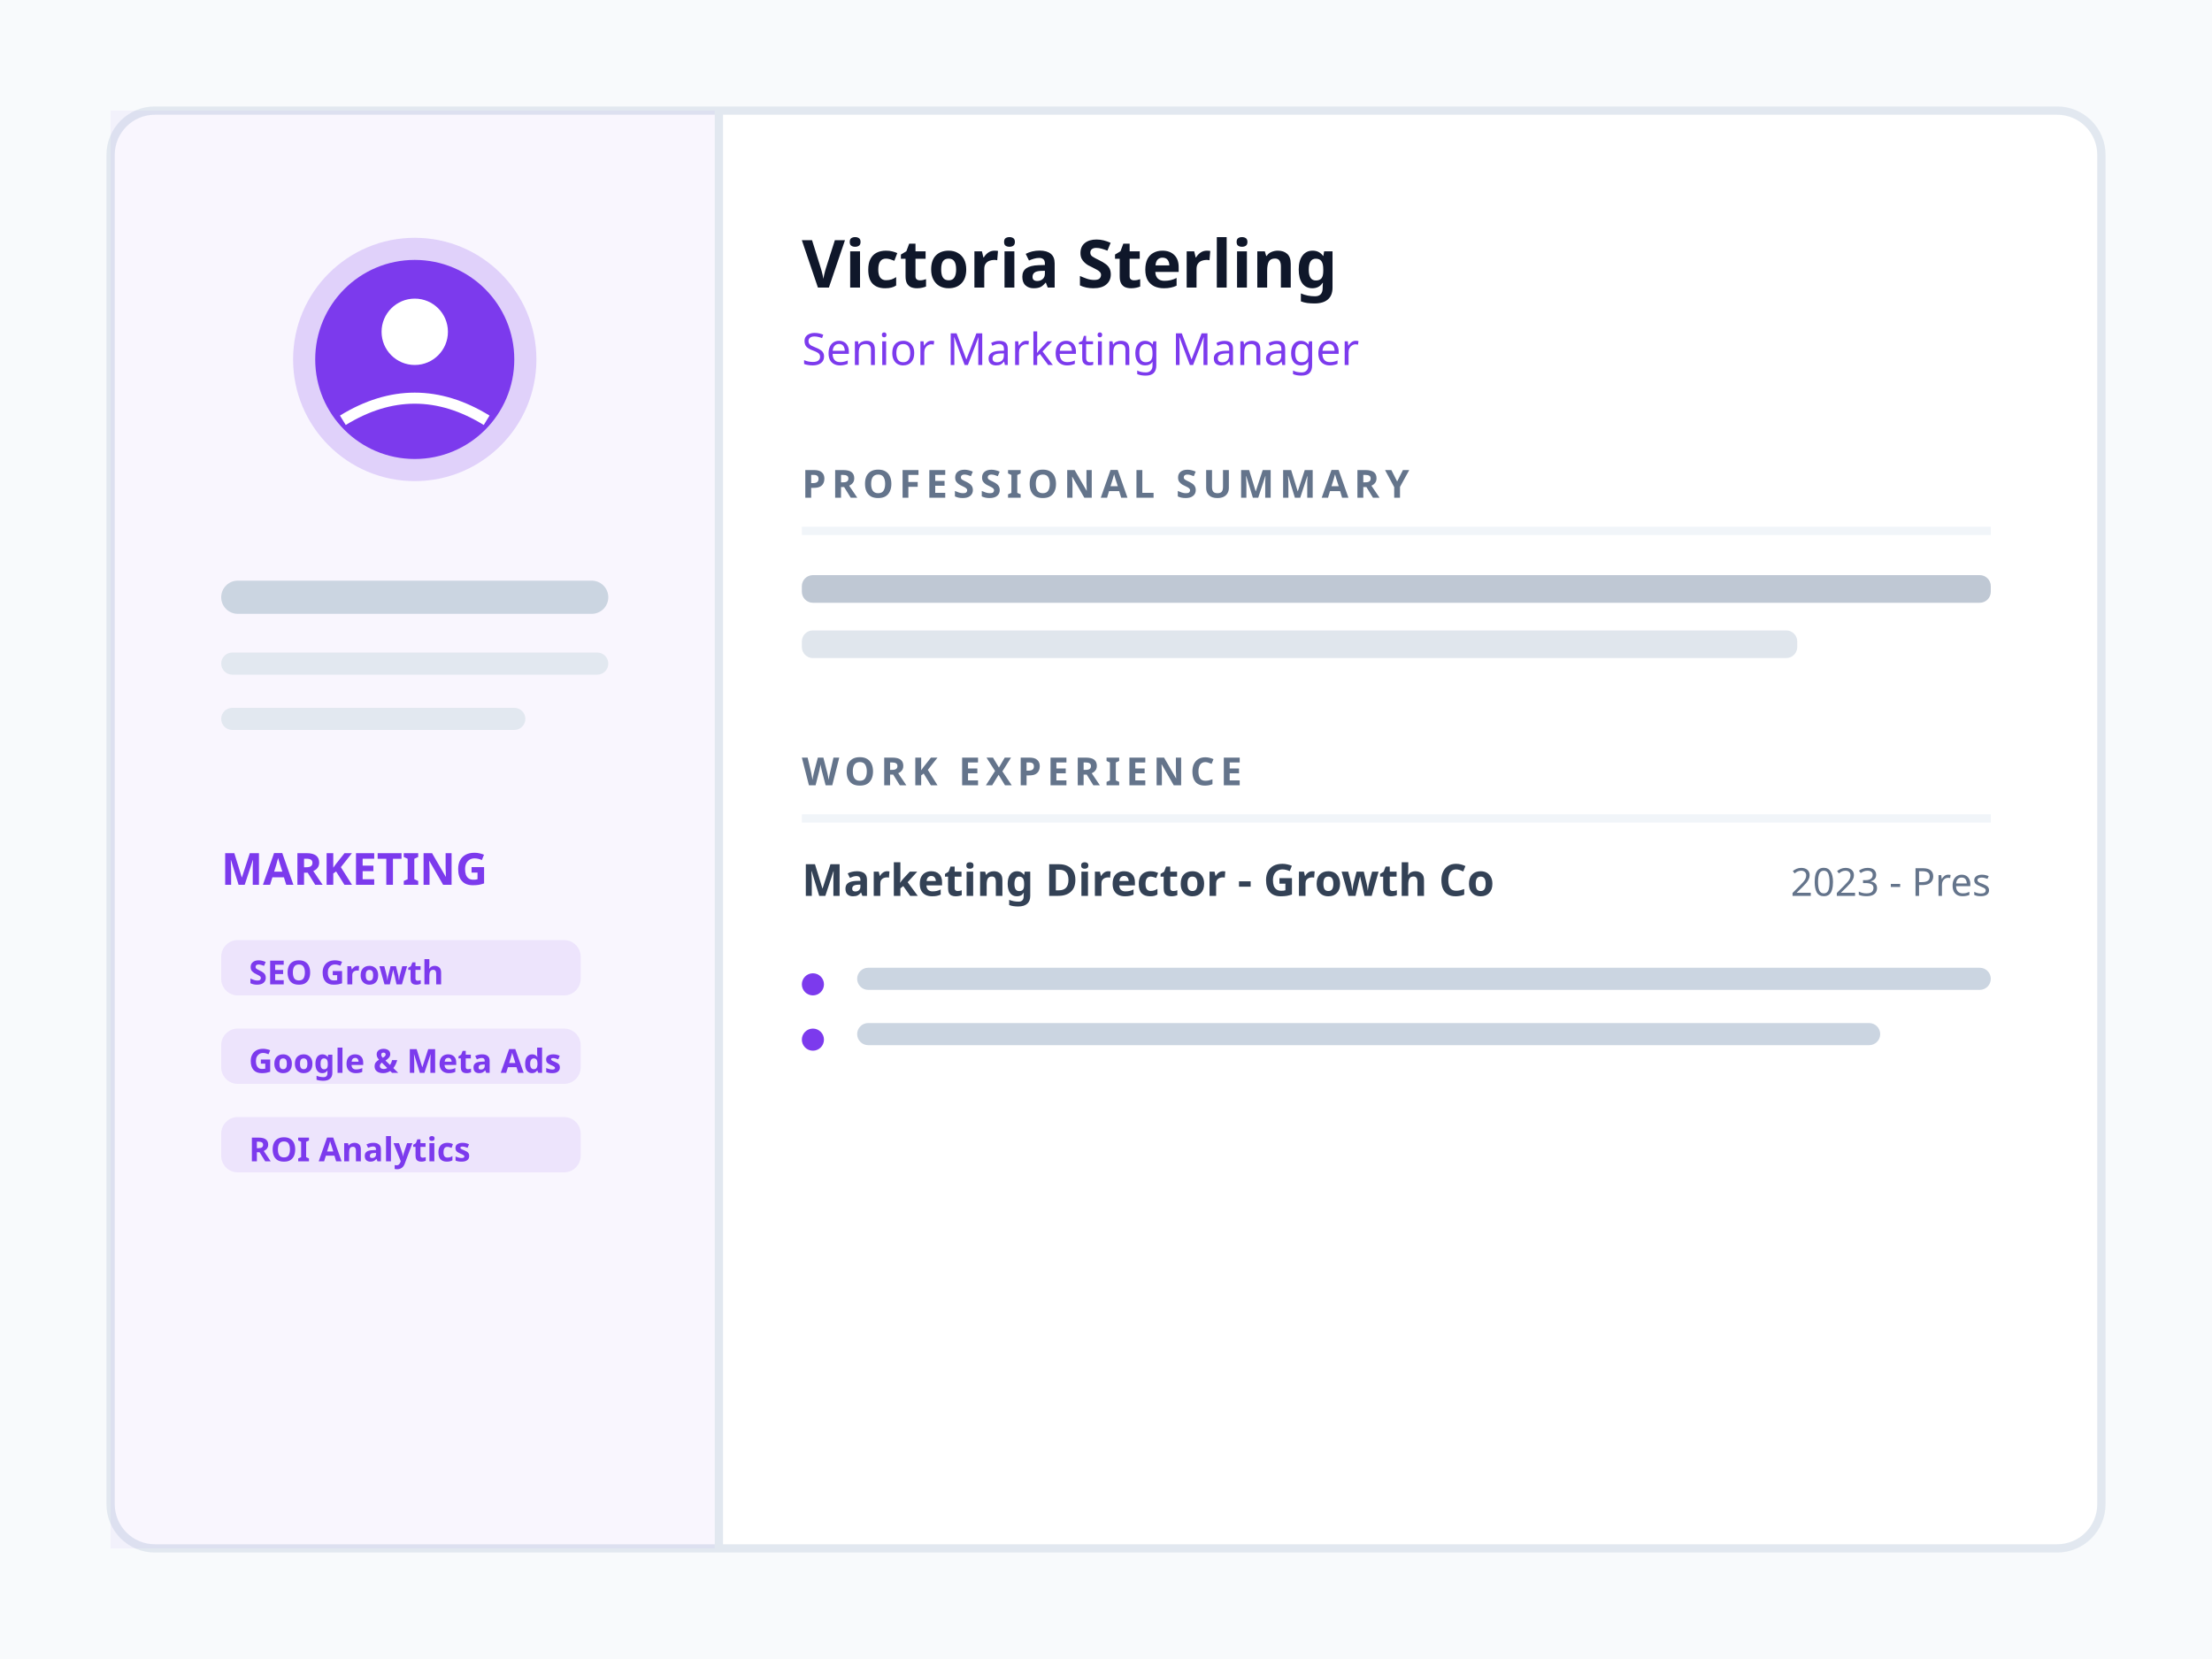
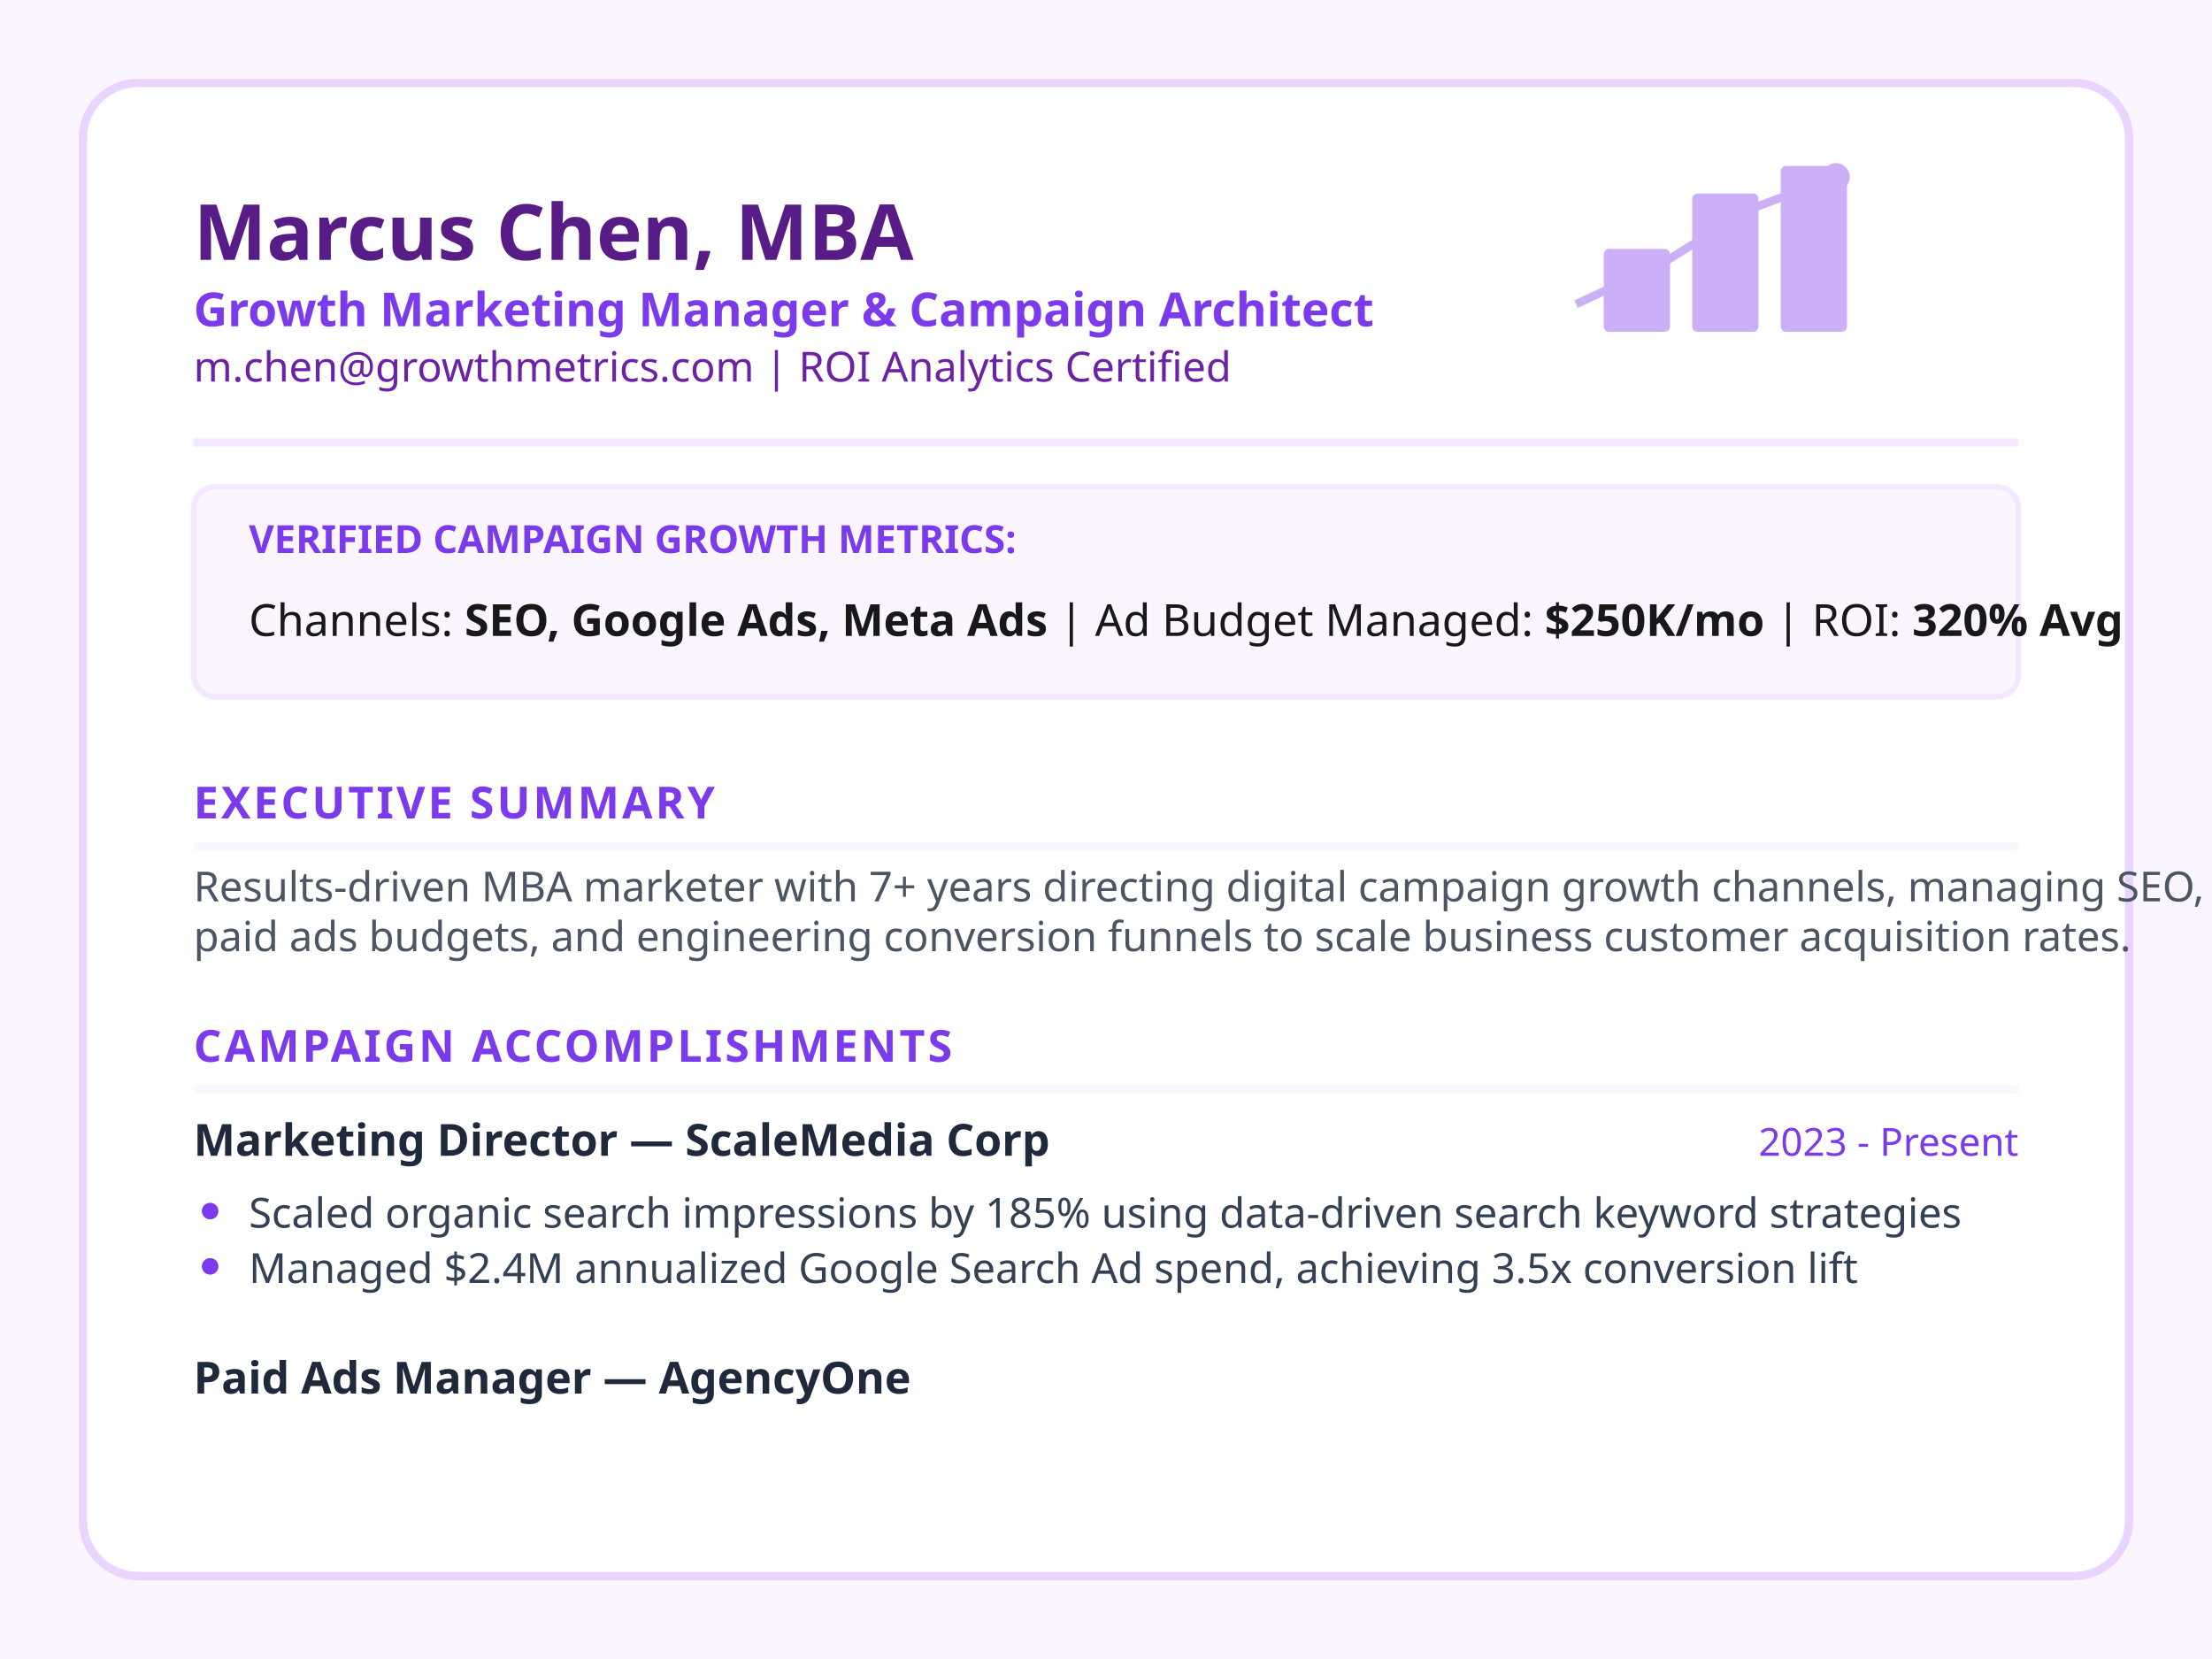
<svg xmlns="http://www.w3.org/2000/svg" viewBox="0 0 400 300" width="100%" height="100%">
-   <rect width="100%" height="100%" fill="#f8fafc" />
-   <rect x="20" y="20" width="360" height="260" rx="8" fill="#ffffff" stroke="#e2e8f0" stroke-width="1.5" />
-   <rect x="20" y="20" width="110" height="260" rx="0" fill="#7c3aed" opacity="0.05" />
-   <line x1="130" y1="20" x2="130" y2="280" stroke="#e2e8f0" stroke-width="1.5" />
-   <circle cx="75" cy="65" r="22" fill="#7c3aed" opacity="0.2" />
-   <circle cx="75" cy="65" r="18" fill="#7c3aed" />
-   <circle cx="75" cy="60" r="6" fill="#ffffff" />
-   <path d="M62 76 Q75 68 88 76" stroke="#ffffff" stroke-width="2" fill="none" />
-   <rect x="40" y="105" width="70" height="6" rx="3" fill="#cbd5e1" />
-   <rect x="40" y="118" width="70" height="4" rx="2" fill="#e2e8f0" />
-   <rect x="40" y="128" width="55" height="4" rx="2" fill="#e2e8f0" />
-   <text x="40" y="160" font-family="system-ui, sans-serif" font-size="8" font-weight="bold" fill="#7c3aed">MARKETING</text>
-   <rect x="40" y="170" width="65" height="10" rx="3" fill="#7c3aed" opacity="0.1" />
-   <text x="45" y="178" font-family="system-ui, sans-serif" font-size="6" font-weight="bold" fill="#7c3aed">SEO Growth</text>
-   <rect x="40" y="186" width="65" height="10" rx="3" fill="#7c3aed" opacity="0.1" />
-   <text x="45" y="194" font-family="system-ui, sans-serif" font-size="6" font-weight="bold" fill="#7c3aed">Google &amp; Meta Ads</text>
-   <rect x="40" y="202" width="65" height="10" rx="3" fill="#7c3aed" opacity="0.1" />
-   <text x="45" y="210" font-family="system-ui, sans-serif" font-size="6" font-weight="bold" fill="#7c3aed">ROI Analytics</text>
-   <text x="145" y="52" font-family="system-ui, sans-serif" font-size="12" font-weight="bold" fill="#0f172a">Victoria Sterling</text>
-   <text x="145" y="66" font-family="system-ui, sans-serif" font-size="8" font-weight="semibold" fill="#7c3aed">Senior Marketing Manager</text>
-   <text x="145" y="90" font-family="system-ui, sans-serif" font-size="7" font-weight="bold" fill="#64748b" letter-spacing="1">PROFESSIONAL SUMMARY</text>
-   <line x1="145" y1="96" x2="360" y2="96" stroke="#f1f5f9" stroke-width="1.5" />
-   <rect x="145" y="104" width="215" height="5" rx="2" fill="#94a3b8" opacity="0.6" />
-   <rect x="145" y="114" width="180" height="5" rx="2" fill="#cbd5e1" opacity="0.6" />
-   <text x="145" y="142" font-family="system-ui, sans-serif" font-size="7" font-weight="bold" fill="#64748b" letter-spacing="1">WORK EXPERIENCE</text>
-   <line x1="145" y1="148" x2="360" y2="148" stroke="#f1f5f9" stroke-width="1.5" />
-   <text x="145" y="162" font-family="system-ui, sans-serif" font-size="8" font-weight="bold" fill="#334155">Marketing Director - Growth Co</text>
-   <text x="360" y="162" font-family="system-ui, sans-serif" font-size="7" fill="#64748b" text-anchor="end">2023 - Pres</text>
-   <circle cx="147" cy="178" r="2" fill="#7c3aed" />
-   <rect x="155" y="175" width="205" height="4" rx="2" fill="#cbd5e1" />
-   <circle cx="147" cy="188" r="2" fill="#7c3aed" />
-   <rect x="155" y="185" width="185" height="4" rx="2" fill="#cbd5e1" />
+   <rect width="100%" height="100%" fill="#faf5ff" />
+   <rect x="15" y="15" width="370" height="270" rx="10" fill="#ffffff" stroke="#e9d5ff" stroke-width="1.5" />
+   <g transform="translate(290, 30)" opacity="0.4">
+     <rect x="0" y="15" width="12" height="15" fill="#7c3aed" rx="1" />
+     <rect x="16" y="5" width="12" height="25" fill="#7c3aed" rx="1" />
+     <rect x="32" y="0" width="12" height="30" fill="#7c3aed" rx="1" />
+     <path d="M-5 25 L10 18 L26 8 L42 2" fill="none" stroke="#7c3aed" stroke-width="1.5" />
+     <circle cx="42" cy="2" r="2.5" fill="#7c3aed" />
+   </g>
+   <g transform="translate(35, 35)">
+     <text x="0" y="12" font-family="system-ui, sans-serif" font-size="14" font-weight="bold" fill="#581c87">Marcus Chen, MBA</text>
+     <text x="0" y="24" font-family="system-ui, sans-serif" font-size="8.5" font-weight="bold" fill="#7c3aed">Growth Marketing Manager &amp; Campaign Architect</text>
+     <text x="0" y="34" font-family="system-ui, sans-serif" font-size="7.5" fill="#6b21a8">m.chen@growthmetrics.com | ROI Analytics Certified</text>
+   </g>
+   <line x1="35" y1="80" x2="365" y2="80" stroke="#f3e8ff" stroke-width="1.5" />
+   <g transform="translate(35, 88)">
+     <rect x="0" y="0" width="330" height="38" rx="4" fill="#faf5ff" stroke="#f3e8ff" stroke-width="1" />
+     <text x="10" y="12" font-family="system-ui, sans-serif" font-size="7" font-weight="bold" fill="#7c3aed">VERIFIED CAMPAIGN GROWTH METRICS:</text>
+     <text x="10" y="27" font-family="system-ui, sans-serif" font-size="8" fill="#18181b">Channels: <tspan font-weight="bold">SEO, Google Ads, Meta Ads</tspan> | Ad Budget Managed: <tspan font-weight="bold">$250K/mo</tspan> | ROI: <tspan font-weight="bold">320% Avg</tspan>
+     </text>
+   </g>
+   <g transform="translate(35, 140)">
+     <text x="0" y="8" font-family="system-ui, sans-serif" font-size="8" font-weight="bold" fill="#7c3aed" letter-spacing="0.5">EXECUTIVE SUMMARY</text>
+     <line x1="0" y1="13" x2="330" y2="13" stroke="#faf5ff" stroke-width="1.5" />
+     <text x="0" y="23" font-family="system-ui, sans-serif" font-size="7.5" fill="#4b5563">Results-driven MBA marketer with 7+ years directing digital campaign growth channels, managing SEO,</text>
+     <text x="0" y="32" font-family="system-ui, sans-serif" font-size="7.5" fill="#4b5563">paid ads budgets, and engineering conversion funnels to scale business customer acquisition rates.</text>
+     <text x="0" y="52" font-family="system-ui, sans-serif" font-size="8" font-weight="bold" fill="#7c3aed" letter-spacing="0.5">CAMPAIGN ACCOMPLISHMENTS</text>
+     <line x1="0" y1="57" x2="330" y2="57" stroke="#faf5ff" stroke-width="1.5" />
+     <text x="0" y="69" font-family="system-ui, sans-serif" font-size="8" font-weight="bold" fill="#1e293b">Marketing Director — ScaleMedia Corp</text>
+     <text x="330" y="69" font-family="system-ui, sans-serif" font-size="7" fill="#7c3aed" text-anchor="end">2023 - Present</text>
+     <circle cx="3" cy="79" r="1.5" fill="#7c3aed" />
+     <text x="10" y="82" font-family="system-ui, sans-serif" font-size="7.5" fill="#334155">Scaled organic search impressions by 185% using data-driven search keyword strategies</text>
+     <circle cx="3" cy="89" r="1.5" fill="#7c3aed" />
+     <text x="10" y="92" font-family="system-ui, sans-serif" font-size="7.5" fill="#334155">Managed $2.4M annualized Google Search Ad spend, achieving 3.5x conversion lift</text>
+     <text x="0" y="112" font-family="system-ui, sans-serif" font-size="8" font-weight="bold" fill="#1e293b">Paid Ads Manager — AgencyOne</text>
+   </g>
</svg>
